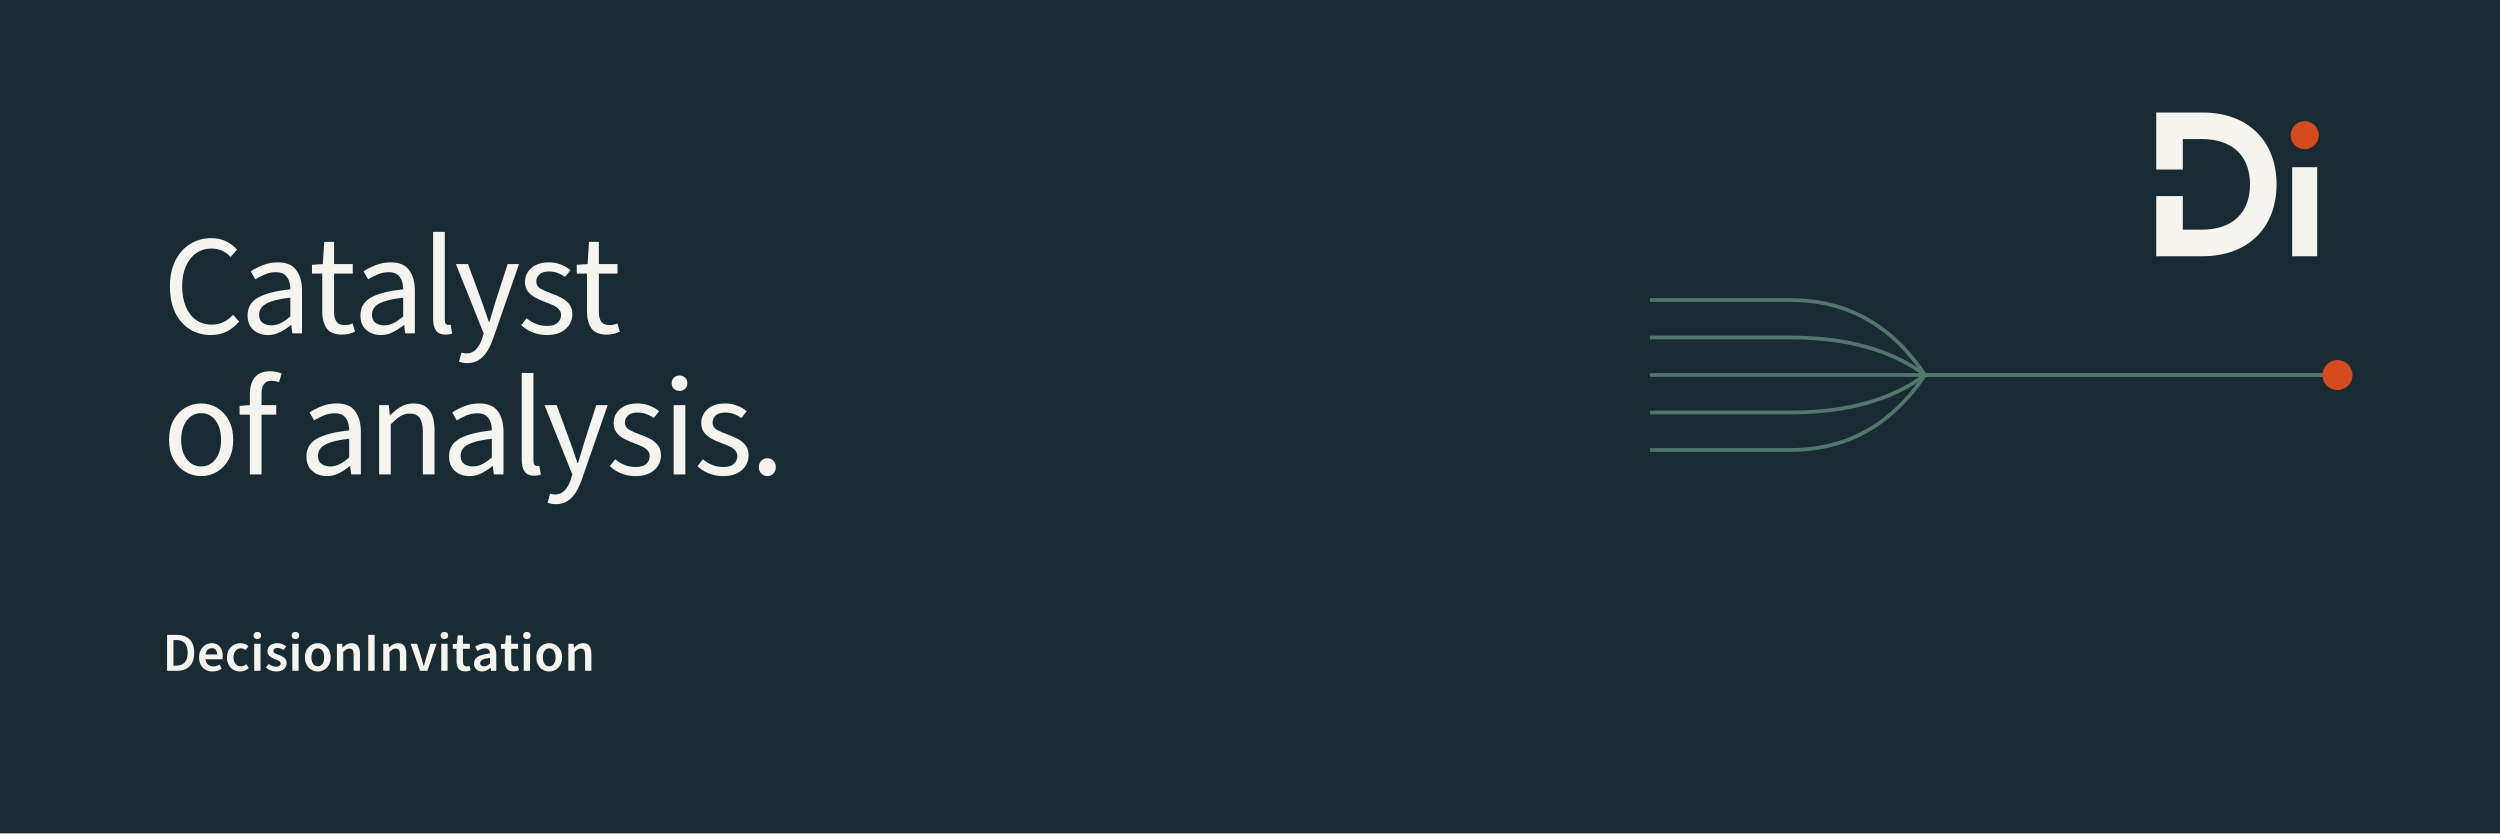
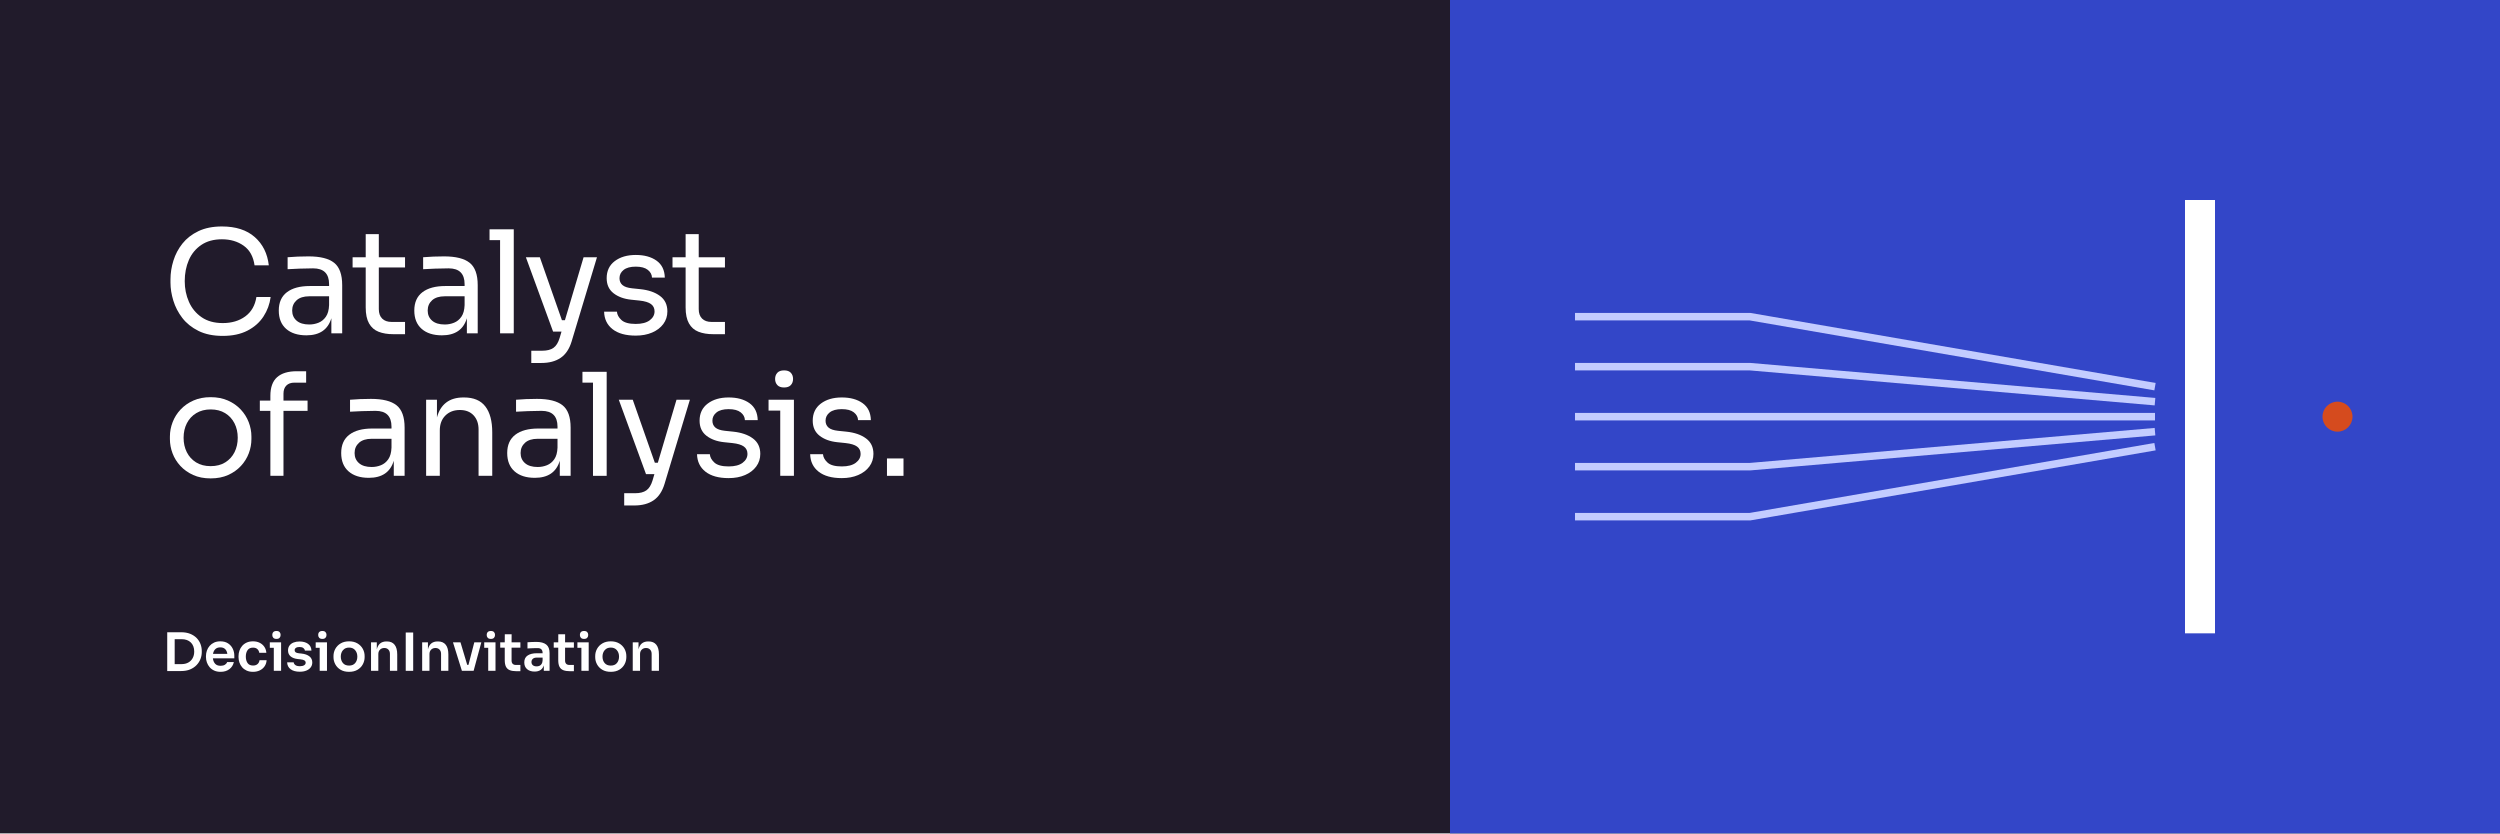
<svg xmlns="http://www.w3.org/2000/svg" width="2400" height="800" viewBox="0 0 2400 800" role="img">
-   <rect width="2400" height="800" fill="#182B33" />
-   <g fill="#F5F4EF">
-     <path d="M202.375 321.642Q191.158 321.642 182.266 316.101Q173.374 310.561 168.244 300.164Q163.114 289.767 163.114 275.13Q163.114 260.629 168.312 250.232Q173.51 239.835 182.539 234.226Q191.568 228.618 202.922 228.618Q210.994 228.618 217.355 231.832Q223.716 235.047 227.546 239.698L221.39 246.675Q217.834 242.845 213.251 240.724Q208.668 238.604 203.059 238.604Q194.714 238.604 188.353 243.05Q181.992 247.496 178.435 255.567Q174.878 263.638 174.878 274.856Q174.878 286.074 178.367 294.35Q181.855 302.626 188.216 307.141Q194.578 311.655 203.196 311.655Q209.489 311.655 214.482 309.261Q219.475 306.867 223.716 302.216L229.598 308.782Q224.126 314.938 217.628 318.29Q211.13 321.642 202.375 321.642Z" />
-     <path d="M257.232 321.642Q248.887 321.642 243.278 316.717Q237.67 311.792 237.67 302.763Q237.67 291.546 247.519 285.8Q257.369 280.054 278.71 277.729Q278.71 273.488 277.478 269.794Q276.247 266.101 273.306 263.707Q270.365 261.313 264.893 261.313Q259.147 261.313 254.086 263.502Q249.024 265.69 245.057 268.153L240.679 260.492Q245.33 257.346 252.102 254.61Q258.874 251.874 266.808 251.874Q278.983 251.874 284.455 259.329Q289.927 266.785 289.927 279.234V320.0H280.625L279.667 312.066H279.257Q274.332 316.033 268.928 318.837Q263.525 321.642 257.232 321.642ZM260.378 312.339Q265.166 312.339 269.544 310.15Q273.922 307.962 278.71 303.721V285.8Q267.492 287.031 260.926 289.22Q254.359 291.409 251.555 294.555Q248.75 297.702 248.75 302.079Q248.75 307.551 252.17 309.945Q255.59 312.339 260.378 312.339Z" />
-     <path d="M328.368 321.231Q317.698 321.231 313.525 315.144Q309.353 309.056 309.353 299.07V262.681H299.503V254.199L309.9 253.515L311.268 232.174H320.707V253.515H338.628V262.681H320.707V299.343Q320.707 305.362 322.964 308.714Q325.222 312.066 330.967 312.066Q332.746 312.066 334.661 311.724Q336.576 311.382 338.491 310.424L340.817 318.358Q338.218 319.726 335.003 320.479Q331.788 321.231 328.368 321.231Z" />
-     <path d="M365.578 321.642Q357.233 321.642 351.624 316.717Q346.015 311.792 346.015 302.763Q346.015 291.546 355.865 285.8Q365.714 280.054 387.055 277.729Q387.055 273.488 385.824 269.794Q384.593 266.101 381.652 263.707Q378.71 261.313 373.238 261.313Q367.493 261.313 362.431 263.502Q357.37 265.69 353.402 268.153L349.025 260.492Q353.676 257.346 360.448 254.61Q367.219 251.874 375.154 251.874Q387.329 251.874 392.801 259.329Q398.273 266.785 398.273 279.234V320.0H388.97L388.013 312.066H387.602Q382.678 316.033 377.274 318.837Q371.87 321.642 365.578 321.642ZM368.724 312.339Q373.512 312.339 377.89 310.15Q382.267 307.962 387.055 303.721V285.8Q375.838 287.031 369.271 289.22Q362.705 291.409 359.9 294.555Q357.096 297.702 357.096 302.079Q357.096 307.551 360.516 309.945Q363.936 312.339 368.724 312.339Z" />
-     <path d="M427.685 321.231Q421.392 321.231 418.588 317.332Q415.783 313.434 415.783 306.32V222.598H427.001V307.141Q427.001 309.74 427.958 310.834Q428.916 311.929 430.284 311.929Q430.831 311.929 431.31 311.86Q431.789 311.792 432.61 311.655L434.114 320.137Q431.652 321.231 427.685 321.231Z" />
-     <path d="M448.342 348.591Q446.153 348.591 444.169 348.181Q442.186 347.77 440.544 347.223L443.006 338.468Q445.469 339.289 447.794 339.289Q453.403 339.289 457.097 335.253Q460.79 331.218 462.842 325.062L464.347 320.137L437.671 253.515H449.299L462.842 290.314Q464.347 294.555 466.057 299.48Q467.767 304.405 469.272 309.056H469.819Q471.324 304.542 472.692 299.617Q474.06 294.692 475.428 290.314L487.33 253.515H498.274L473.239 325.472Q470.914 332.038 467.699 337.237Q464.484 342.435 459.764 345.513Q455.045 348.591 448.342 348.591Z" />
-     <path d="M525.086 321.642Q517.836 321.642 511.406 319.111Q504.977 316.58 500.326 312.066L505.524 305.499Q509.902 309.056 514.621 310.971Q519.341 312.886 525.497 312.886Q532.063 312.886 535.346 309.808Q538.63 306.73 538.63 302.49Q538.63 299.07 536.441 296.812Q534.252 294.555 530.832 292.982Q527.412 291.409 523.582 290.041Q518.657 288.262 514.142 285.868Q509.628 283.474 506.824 279.849Q504.019 276.224 504.019 270.752Q504.019 262.681 510.107 257.277Q516.194 251.874 527.002 251.874Q533.158 251.874 538.493 253.994Q543.828 256.114 547.658 259.398L542.46 265.827Q539.04 263.365 535.278 261.997Q531.516 260.629 527.002 260.629Q520.709 260.629 517.768 263.502Q514.826 266.374 514.826 270.205Q514.826 274.719 518.794 277.045Q522.761 279.37 528.917 281.559Q534.115 283.338 538.835 285.8Q543.554 288.262 546.496 292.024Q549.437 295.786 549.437 301.806Q549.437 307.141 546.632 311.655Q543.828 316.17 538.424 318.906Q533.021 321.642 525.086 321.642Z" />
-     <path d="M582.542 321.231Q571.872 321.231 567.7 315.144Q563.527 309.056 563.527 299.07V262.681H553.678V254.199L564.074 253.515L565.442 232.174H574.882V253.515H592.802V262.681H574.882V299.343Q574.882 305.362 577.139 308.714Q579.396 312.066 585.142 312.066Q586.92 312.066 588.835 311.724Q590.75 311.382 592.666 310.424L594.991 318.358Q592.392 319.726 589.177 320.479Q585.962 321.231 582.542 321.231Z" />
+   <rect width="2400" height="800" fill="#211B2B" />
+   <rect x="1392.0" width="1008.0" height="800" fill="#3346C8" />
+   <g fill="#FFFFFF">
+     <path d="M213.866 322.462Q200.186 322.462 190.542 317.674Q180.898 312.886 175.015 305.226Q169.133 297.565 166.397 288.604Q163.661 279.644 163.661 271.299V268.29Q163.661 259.261 166.465 250.232Q169.27 241.203 175.152 233.816Q181.034 226.429 190.474 221.914Q199.913 217.4 213.046 217.4Q233.018 217.4 244.578 227.592Q256.138 237.783 258.053 254.746H244.373Q242.594 242.024 233.908 235.868Q225.221 229.712 213.046 229.712Q201.281 229.712 193.278 235.116Q185.275 240.519 181.308 249.616Q177.341 258.714 177.341 269.931Q177.341 280.602 181.376 289.767Q185.412 298.933 193.552 304.542Q201.691 310.15 213.866 310.15Q226.726 310.15 235.481 303.721Q244.236 297.291 246.151 285.116H259.831Q258.463 295.376 252.923 303.858Q247.382 312.339 237.601 317.401Q227.82 322.462 213.866 322.462Z" />
+     <path d="M294.168 321.915Q281.719 321.915 274.674 315.691Q267.629 309.466 267.629 298.112Q267.629 286.484 275.426 280.533Q283.224 274.582 297.451 274.582H315.919V272.804Q315.919 257.619 300.598 257.619Q294.305 257.619 287.465 257.893Q280.625 258.166 276.11 258.44V246.949Q280.488 246.538 285.892 246.333Q291.295 246.128 296.22 246.128Q313.046 246.128 320.776 252.284Q328.505 258.44 328.505 273.762V320.0H318.108V305.499Q313.183 321.915 294.168 321.915ZM296.904 311.518Q301.555 311.518 305.796 309.808Q310.037 308.098 312.841 304.063Q315.646 300.027 315.919 292.914V284.432H296.904Q288.97 284.432 284.729 288.262Q280.488 292.093 280.488 298.112Q280.488 304.131 284.729 307.825Q288.97 311.518 296.904 311.518Z" />
+     <path d="M377.616 320.821Q369.408 320.821 363.457 318.495Q357.506 316.17 354.292 310.492Q351.077 304.815 351.077 295.102V256.798H338.491V246.949H351.077V224.787H363.662V246.949H388.834V256.798H363.662V296.744Q363.662 302.626 366.877 305.841Q370.092 309.056 375.974 309.056H388.834V320.821Z" />
+     <path d="M424.265 321.915Q411.816 321.915 404.771 315.691Q397.726 309.466 397.726 298.112Q397.726 286.484 405.523 280.533Q413.321 274.582 427.548 274.582H446.016V272.804Q446.016 257.619 430.694 257.619Q424.402 257.619 417.562 257.893Q410.722 258.166 406.207 258.44V246.949Q410.585 246.538 415.988 246.333Q421.392 246.128 426.317 246.128Q443.143 246.128 450.872 252.284Q458.602 258.44 458.602 273.762V320.0H448.205V305.499Q443.28 321.915 424.265 321.915ZM427.001 311.518Q431.652 311.518 435.893 309.808Q440.134 308.098 442.938 304.063Q445.742 300.027 446.016 292.914V284.432H427.001Q419.066 284.432 414.826 288.262Q410.585 292.093 410.585 298.112Q410.585 304.131 414.826 307.825Q419.066 311.518 427.001 311.518Z" />
+     <path d="M480.079 320.0V230.533H469.956V220.136H493.212V320.0Z" />
+     <path d="M530.969 318.358 504.84 246.949H518.246L539.45 307.414H542.323L560.244 246.949H573.103L548.753 327.798Q545.47 338.605 538.219 343.53Q530.969 348.454 519.751 348.454H510.038V336.69H520.572Q527.412 336.69 531.311 333.954Q535.21 331.218 537.262 324.378L539.04 318.358Z" />
+     <path d="M610.313 322.189Q595.949 322.189 588.083 316.033Q580.217 309.877 579.943 299.206H592.255Q592.529 303.447 596.564 307.209Q600.6 310.971 610.313 310.971Q619.068 310.971 623.719 307.483Q628.37 303.994 628.37 298.933Q628.37 294.418 624.95 291.888Q621.53 289.357 613.87 288.536L605.935 287.715Q595.538 286.621 588.972 281.491Q582.406 276.361 582.406 267.058Q582.406 256.525 590.203 250.642Q598.001 244.76 610.313 244.76Q622.625 244.76 630.286 250.232Q637.946 255.704 638.22 266.511H625.908Q625.771 262.134 621.872 259.056Q617.974 255.978 610.313 255.978Q602.652 255.978 598.685 259.124Q594.718 262.27 594.718 267.058Q594.718 271.162 597.522 273.625Q600.326 276.087 606.756 276.771L614.69 277.592Q626.455 278.823 633.569 284.09Q640.682 289.357 640.682 298.933Q640.682 305.773 636.784 311.04Q632.885 316.306 626.045 319.248Q619.205 322.189 610.313 322.189Z" />
+     <path d="M684.732 320.821Q676.524 320.821 670.573 318.495Q664.622 316.17 661.408 310.492Q658.193 304.815 658.193 295.102V256.798H645.607V246.949H658.193V224.787H670.778V246.949H695.95V256.798H670.778V296.744Q670.778 302.626 673.993 305.841Q677.208 309.056 683.09 309.056H695.95V320.821Z" />
  </g>
-   <g fill="#F5F4EF">
-     <path d="M193.073 457.074Q185.002 457.074 177.956 452.97Q170.911 448.866 166.602 441.068Q162.293 433.27 162.293 422.326Q162.293 411.109 166.602 403.311Q170.911 395.514 177.956 391.41Q185.002 387.306 193.073 387.306Q201.281 387.306 208.258 391.41Q215.234 395.514 219.544 403.311Q223.853 411.109 223.853 422.326Q223.853 433.27 219.544 441.068Q215.234 448.866 208.258 452.97Q201.281 457.074 193.073 457.074ZM193.073 447.771Q201.691 447.771 206.958 440.726Q212.225 433.681 212.225 422.326Q212.225 410.835 206.958 403.722Q201.691 396.608 193.073 396.608Q184.591 396.608 179.256 403.722Q173.921 410.835 173.921 422.326Q173.921 433.681 179.256 440.726Q184.591 447.771 193.073 447.771Z" />
-     <path d="M239.858 455.432V398.113H230.009V389.631L239.858 388.947V378.414Q239.858 368.29 244.578 362.34Q249.298 356.389 259.284 356.389Q262.43 356.389 265.303 357.004Q268.176 357.62 270.365 358.578L267.902 366.786Q263.798 365.554 260.378 365.554Q251.076 365.554 251.076 378.414V388.947H265.166V398.113H251.076V455.432Z" />
-     <path d="M313.73 457.074Q305.386 457.074 299.777 452.149Q294.168 447.224 294.168 438.195Q294.168 426.978 304.018 421.232Q313.867 415.486 335.208 413.161Q335.208 408.92 333.977 405.226Q332.746 401.533 329.804 399.139Q326.863 396.745 321.391 396.745Q315.646 396.745 310.584 398.934Q305.522 401.122 301.555 403.585L297.178 395.924Q301.829 392.778 308.6 390.042Q315.372 387.306 323.306 387.306Q335.482 387.306 340.954 394.761Q346.426 402.217 346.426 414.666V455.432H337.123L336.166 447.498H335.755Q330.83 451.465 325.427 454.269Q320.023 457.074 313.73 457.074ZM316.877 447.771Q321.665 447.771 326.042 445.582Q330.42 443.394 335.208 439.153V421.232Q323.99 422.463 317.424 424.652Q310.858 426.841 308.053 429.987Q305.249 433.134 305.249 437.511Q305.249 442.983 308.669 445.377Q312.089 447.771 316.877 447.771Z" />
-     <path d="M363.936 455.432V388.947H373.238L374.196 398.523H374.606Q379.394 393.735 384.73 390.52Q390.065 387.306 396.905 387.306Q407.438 387.306 412.295 393.94Q417.151 400.575 417.151 413.298V455.432H405.934V414.802Q405.934 405.5 402.924 401.259Q399.914 397.018 393.348 397.018Q388.286 397.018 384.251 399.618Q380.215 402.217 375.154 407.278V455.432Z" />
-     <path d="M450.667 457.074Q442.322 457.074 436.714 452.149Q431.105 447.224 431.105 438.195Q431.105 426.978 440.954 421.232Q450.804 415.486 472.145 413.161Q472.145 408.92 470.914 405.226Q469.682 401.533 466.741 399.139Q463.8 396.745 458.328 396.745Q452.582 396.745 447.521 398.934Q442.459 401.122 438.492 403.585L434.114 395.924Q438.766 392.778 445.537 390.042Q452.309 387.306 460.243 387.306Q472.418 387.306 477.89 394.761Q483.362 402.217 483.362 414.666V455.432H474.06L473.102 447.498H472.692Q467.767 451.465 462.364 454.269Q456.96 457.074 450.667 457.074ZM453.814 447.771Q458.602 447.771 462.979 445.582Q467.357 443.394 472.145 439.153V421.232Q460.927 422.463 454.361 424.652Q447.794 426.841 444.99 429.987Q442.186 433.134 442.186 437.511Q442.186 442.983 445.606 445.377Q449.026 447.771 453.814 447.771Z" />
-     <path d="M512.774 456.663Q506.482 456.663 503.677 452.764Q500.873 448.866 500.873 441.752V358.03H512.09V442.573Q512.09 445.172 513.048 446.266Q514.006 447.361 515.374 447.361Q515.921 447.361 516.4 447.292Q516.878 447.224 517.699 447.087L519.204 455.569Q516.742 456.663 512.774 456.663Z" />
-     <path d="M533.431 484.023Q531.242 484.023 529.259 483.613Q527.275 483.202 525.634 482.655L528.096 473.9Q530.558 474.721 532.884 474.721Q538.493 474.721 542.186 470.685Q545.88 466.65 547.932 460.494L549.437 455.569L522.761 388.947H534.389L547.932 425.746Q549.437 429.987 551.147 434.912Q552.857 439.837 554.362 444.488H554.909Q556.414 439.974 557.782 435.049Q559.15 430.124 560.518 425.746L572.419 388.947H583.363L558.329 460.904Q556.003 467.47 552.788 472.669Q549.574 477.867 544.854 480.945Q540.134 484.023 533.431 484.023Z" />
-     <path d="M610.176 457.074Q602.926 457.074 596.496 454.543Q590.066 452.012 585.415 447.498L590.614 440.931Q594.991 444.488 599.711 446.403Q604.43 448.318 610.586 448.318Q617.153 448.318 620.436 445.24Q623.719 442.162 623.719 437.922Q623.719 434.502 621.53 432.244Q619.342 429.987 615.922 428.414Q612.502 426.841 608.671 425.473Q603.746 423.694 599.232 421.3Q594.718 418.906 591.913 415.281Q589.109 411.656 589.109 406.184Q589.109 398.113 595.196 392.709Q601.284 387.306 612.091 387.306Q618.247 387.306 623.582 389.426Q628.918 391.546 632.748 394.83L627.55 401.259Q624.13 398.797 620.368 397.429Q616.606 396.061 612.091 396.061Q605.798 396.061 602.857 398.934Q599.916 401.806 599.916 405.637Q599.916 410.151 603.883 412.477Q607.85 414.802 614.006 416.991Q619.205 418.77 623.924 421.232Q628.644 423.694 631.585 427.456Q634.526 431.218 634.526 437.238Q634.526 442.573 631.722 447.087Q628.918 451.602 623.514 454.338Q618.11 457.074 610.176 457.074Z" />
-     <path d="M646.702 455.432V388.947H657.919V455.432ZM652.31 375.267Q649.027 375.267 646.907 373.284Q644.786 371.3 644.786 367.88Q644.786 364.597 646.907 362.545Q649.027 360.493 652.31 360.493Q655.594 360.493 657.714 362.545Q659.834 364.597 659.834 367.88Q659.834 371.3 657.714 373.284Q655.594 375.267 652.31 375.267Z" />
-     <path d="M694.308 457.074Q687.058 457.074 680.628 454.543Q674.198 452.012 669.547 447.498L674.746 440.931Q679.123 444.488 683.843 446.403Q688.562 448.318 694.718 448.318Q701.285 448.318 704.568 445.24Q707.851 442.162 707.851 437.922Q707.851 434.502 705.662 432.244Q703.474 429.987 700.054 428.414Q696.634 426.841 692.803 425.473Q687.878 423.694 683.364 421.3Q678.85 418.906 676.045 415.281Q673.241 411.656 673.241 406.184Q673.241 398.113 679.328 392.709Q685.416 387.306 696.223 387.306Q702.379 387.306 707.714 389.426Q713.05 391.546 716.88 394.83L711.682 401.259Q708.262 398.797 704.5 397.429Q700.738 396.061 696.223 396.061Q689.93 396.061 686.989 398.934Q684.048 401.806 684.048 405.637Q684.048 410.151 688.015 412.477Q691.982 414.802 698.138 416.991Q703.337 418.77 708.056 421.232Q712.776 423.694 715.717 427.456Q718.658 431.218 718.658 437.238Q718.658 442.573 715.854 447.087Q713.05 451.602 707.646 454.338Q702.242 457.074 694.308 457.074Z" />
-     <path d="M736.716 457.074Q733.296 457.074 730.902 454.68Q728.508 452.286 728.508 448.592Q728.508 444.625 730.902 442.231Q733.296 439.837 736.716 439.837Q739.999 439.837 742.393 442.231Q744.787 444.625 744.787 448.592Q744.787 452.286 742.393 454.68Q739.999 457.074 736.716 457.074Z" />
+   <g fill="#FFFFFF">
+     <path d="M202.238 459.262Q192.662 459.262 185.412 455.979Q178.162 452.696 173.168 447.292Q168.175 441.889 165.644 435.186Q163.114 428.482 163.114 421.506V419.043Q163.114 412.066 165.713 405.295Q168.312 398.523 173.374 393.12Q178.435 387.716 185.686 384.501Q192.936 381.286 202.238 381.286Q211.541 381.286 218.791 384.501Q226.042 387.716 231.103 393.12Q236.165 398.523 238.764 405.295Q241.363 412.066 241.363 419.043V421.506Q241.363 428.482 238.832 435.186Q236.302 441.889 231.308 447.292Q226.315 452.696 219.065 455.979Q211.814 459.262 202.238 459.262ZM202.238 447.498Q210.446 447.498 216.26 443.872Q222.074 440.247 225.152 434.091Q228.23 427.935 228.23 420.274Q228.23 412.477 225.084 406.321Q221.938 400.165 216.124 396.608Q210.31 393.051 202.238 393.051Q194.304 393.051 188.422 396.608Q182.539 400.165 179.393 406.321Q176.246 412.477 176.246 420.274Q176.246 427.935 179.324 434.091Q182.402 440.247 188.216 443.872Q194.03 447.498 202.238 447.498Z" />
+     <path d="M259.558 456.8V394.419H249.434V384.57H259.558V380.055Q259.558 367.88 265.987 362.134Q272.417 356.389 284.866 356.389H293.894V367.333H282.677Q277.615 367.333 274.879 370.137Q272.143 372.942 272.143 377.866V384.57H295.262V394.419H272.143V456.8Z" />
+     <path d="M354.086 458.715Q341.638 458.715 334.592 452.491Q327.547 446.266 327.547 434.912Q327.547 423.284 335.345 417.333Q343.142 411.382 357.37 411.382H375.838V409.604Q375.838 394.419 360.516 394.419Q354.223 394.419 347.383 394.693Q340.543 394.966 336.029 395.24V383.749Q340.406 383.338 345.81 383.133Q351.214 382.928 356.138 382.928Q372.965 382.928 380.694 389.084Q388.423 395.24 388.423 410.562V456.8H378.026V442.299Q373.102 458.715 354.086 458.715ZM356.822 448.318Q361.474 448.318 365.714 446.608Q369.955 444.898 372.76 440.863Q375.564 436.827 375.838 429.714V421.232H356.822Q348.888 421.232 344.647 425.062Q340.406 428.893 340.406 434.912Q340.406 440.931 344.647 444.625Q348.888 448.318 356.822 448.318Z" />
+     <path d="M409.08 456.8V383.749H419.477V400.712Q421.939 391.41 428.3 386.485Q434.662 381.56 444.922 381.56H445.469Q459.286 381.56 465.92 390.178Q472.555 398.797 472.555 415.076V456.8H459.422V412.34Q459.422 403.858 454.634 398.728Q449.846 393.598 441.502 393.598Q432.883 393.598 427.548 398.934Q422.213 404.269 422.213 413.161V456.8Z" />
+     <path d="M513.458 458.715Q501.01 458.715 493.964 452.491Q486.919 446.266 486.919 434.912Q486.919 423.284 494.717 417.333Q502.514 411.382 516.742 411.382H535.21V409.604Q535.21 394.419 519.888 394.419Q513.595 394.419 506.755 394.693Q499.915 394.966 495.401 395.24V383.749Q499.778 383.338 505.182 383.133Q510.586 382.928 515.51 382.928Q532.337 382.928 540.066 389.084Q547.795 395.24 547.795 410.562V456.8H537.398V442.299Q532.474 458.715 513.458 458.715ZM516.194 448.318Q520.846 448.318 525.086 446.608Q529.327 444.898 532.132 440.863Q534.936 436.827 535.21 429.714V421.232H516.194Q508.26 421.232 504.019 425.062Q499.778 428.893 499.778 434.912Q499.778 440.931 504.019 444.625Q508.26 448.318 516.194 448.318Z" />
+     <path d="M569.273 456.8V367.333H559.15V356.936H582.406V456.8Z" />
+     <path d="M620.162 455.158 594.034 383.749H607.44L628.644 444.214H631.517L649.438 383.749H662.297L637.946 464.598Q634.663 475.405 627.413 480.33Q620.162 485.254 608.945 485.254H599.232V473.49H609.766Q616.606 473.49 620.504 470.754Q624.403 468.018 626.455 461.178L628.234 455.158Z" />
+     <path d="M699.506 458.989Q685.142 458.989 677.276 452.833Q669.41 446.677 669.137 436.006H681.449Q681.722 440.247 685.758 444.009Q689.794 447.771 699.506 447.771Q708.262 447.771 712.913 444.283Q717.564 440.794 717.564 435.733Q717.564 431.218 714.144 428.688Q710.724 426.157 703.063 425.336L695.129 424.515Q684.732 423.421 678.166 418.291Q671.599 413.161 671.599 403.858Q671.599 393.325 679.397 387.442Q687.194 381.56 699.506 381.56Q711.818 381.56 719.479 387.032Q727.14 392.504 727.414 403.311H715.102Q714.965 398.934 711.066 395.856Q707.167 392.778 699.506 392.778Q691.846 392.778 687.878 395.924Q683.911 399.07 683.911 403.858Q683.911 407.962 686.716 410.425Q689.52 412.887 695.95 413.571L703.884 414.392Q715.649 415.623 722.762 420.89Q729.876 426.157 729.876 435.733Q729.876 442.573 725.977 447.84Q722.078 453.106 715.238 456.048Q708.398 458.989 699.506 458.989Z" />
+     <path d="M752.722 371.984Q748.344 371.984 746.224 369.658Q744.103 367.333 744.103 363.776Q744.103 360.219 746.224 357.894Q748.344 355.568 752.722 355.568Q757.099 355.568 759.22 357.894Q761.34 360.219 761.34 363.776Q761.34 367.333 759.22 369.658Q757.099 371.984 752.722 371.984ZM749.028 456.8V394.146H737.81V383.749H762.161V456.8Z" />
+     <path d="M808.126 458.989Q793.762 458.989 785.896 452.833Q778.03 446.677 777.756 436.006H790.068Q790.342 440.247 794.377 444.009Q798.413 447.771 808.126 447.771Q816.881 447.771 821.532 444.283Q826.183 440.794 826.183 435.733Q826.183 431.218 822.763 428.688Q819.343 426.157 811.682 425.336L803.748 424.515Q793.351 423.421 786.785 418.291Q780.218 413.161 780.218 403.858Q780.218 393.325 788.016 387.442Q795.814 381.56 808.126 381.56Q820.438 381.56 828.098 387.032Q835.759 392.504 836.033 403.311H823.721Q823.584 398.934 819.685 395.856Q815.786 392.778 808.126 392.778Q800.465 392.778 796.498 395.924Q792.53 399.07 792.53 403.858Q792.53 407.962 795.335 410.425Q798.139 412.887 804.569 413.571L812.503 414.392Q824.268 415.623 831.382 420.89Q838.495 426.157 838.495 435.733Q838.495 442.573 834.596 447.84Q830.698 453.106 823.858 456.048Q817.018 458.989 808.126 458.989Z" />
+     <path d="M851.491 456.8V440.11H867.36V456.8Z" />
  </g>
-   <g fill="#F5F4EF">
-     <path d="M160.382 644.0V609.469H169.622Q177.542 609.469 181.978 613.746Q186.413 618.022 186.413 626.576Q186.413 635.182 182.03 639.591Q177.648 644.0 169.939 644.0ZM166.507 639.037H169.2Q174.427 639.037 177.278 636.001Q180.13 632.965 180.13 626.576Q180.13 620.24 177.278 617.336Q174.427 614.432 169.2 614.432H166.507Z" />
-     <path d="M203.256 622.246Q201.355 622.246 199.639 623.54Q197.923 624.834 197.342 628.266H208.43Q208.43 625.467 207.163 623.857Q205.896 622.246 203.256 622.246ZM203.995 644.634Q200.352 644.634 197.422 643.023Q194.491 641.413 192.802 638.377Q191.112 635.341 191.112 631.011Q191.112 626.787 192.854 623.751Q194.597 620.715 197.342 619.078Q200.088 617.442 203.15 617.442Q206.688 617.442 209.064 619.026Q211.44 620.61 212.628 623.382Q213.816 626.154 213.816 629.744Q213.816 631.486 213.499 632.912H197.237Q197.765 636.45 199.903 638.113Q202.042 639.776 204.734 639.776Q207.955 639.776 210.754 637.981L212.866 641.888Q211.07 643.155 208.774 643.894Q206.477 644.634 203.995 644.634Z" />
-     <path d="M230.554 644.634Q226.963 644.634 224.112 643.023Q221.261 641.413 219.598 638.377Q217.934 635.341 217.934 631.064Q217.934 626.734 219.73 623.698Q221.525 620.662 224.508 619.052Q227.491 617.442 230.923 617.442Q233.405 617.442 235.279 618.234Q237.154 619.026 238.526 620.346L235.622 624.094Q234.778 623.355 233.695 622.88Q232.613 622.405 231.24 622.405Q228.178 622.405 226.171 624.781Q224.165 627.157 224.165 631.064Q224.165 634.918 226.118 637.294Q228.072 639.67 231.134 639.67Q232.666 639.67 234.012 639.116Q235.358 638.562 236.414 637.611L238.896 641.36Q237.259 642.838 235.121 643.736Q232.982 644.634 230.554 644.634Z" />
-     <path d="M244.018 644.0V618.075H250.09V644.0ZM247.027 613.534Q245.39 613.534 244.387 612.584Q243.384 611.634 243.384 610.05Q243.384 608.518 244.387 607.568Q245.39 606.618 247.027 606.618Q248.664 606.618 249.667 607.568Q250.67 608.518 250.67 610.05Q250.67 611.634 249.667 612.584Q248.664 613.534 247.027 613.534Z" />
-     <path d="M265.085 644.634Q262.392 644.634 259.778 643.63Q257.165 642.627 255.264 640.832L257.957 637.347Q259.646 638.773 261.468 639.406Q263.29 640.04 265.296 640.04Q267.408 640.04 268.411 639.142Q269.414 638.245 269.414 636.925Q269.414 635.288 267.778 634.443Q266.141 633.598 263.976 632.806Q262.128 632.12 260.465 631.143Q258.802 630.166 257.772 628.714Q256.742 627.262 256.742 625.203Q256.742 621.771 259.277 619.606Q261.811 617.442 266.141 617.442Q268.781 617.442 270.998 618.313Q273.216 619.184 274.8 620.557L272.107 623.989Q269.362 622.035 266.299 622.035Q264.346 622.035 263.395 622.854Q262.445 623.672 262.445 624.886Q262.445 626.312 263.818 627.078Q265.19 627.843 267.619 628.688Q269.626 629.374 271.342 630.351Q273.058 631.328 274.114 632.833Q275.17 634.338 275.17 636.608Q275.17 639.934 272.582 642.284Q269.995 644.634 265.085 644.634Z" />
-     <path d="M280.608 644.0V618.075H286.68V644.0ZM283.618 613.534Q281.981 613.534 280.978 612.584Q279.974 611.634 279.974 610.05Q279.974 608.518 280.978 607.568Q281.981 606.618 283.618 606.618Q285.254 606.618 286.258 607.568Q287.261 608.518 287.261 610.05Q287.261 611.634 286.258 612.584Q285.254 613.534 283.618 613.534Z" />
-     <path d="M305.054 644.634Q301.834 644.634 299.035 643.023Q296.237 641.413 294.494 638.377Q292.752 635.341 292.752 631.064Q292.752 626.734 294.494 623.698Q296.237 620.662 299.035 619.052Q301.834 617.442 305.054 617.442Q308.328 617.442 311.126 619.052Q313.925 620.662 315.667 623.698Q317.41 626.734 317.41 631.064Q317.41 635.341 315.667 638.377Q313.925 641.413 311.126 643.023Q308.328 644.634 305.054 644.634ZM305.054 639.67Q307.906 639.67 309.542 637.294Q311.179 634.918 311.179 631.064Q311.179 627.157 309.542 624.781Q307.906 622.405 305.054 622.405Q302.203 622.405 300.593 624.781Q298.982 627.157 298.982 631.064Q298.982 634.918 300.593 637.294Q302.203 639.67 305.054 639.67Z" />
-     <path d="M323.429 644.0V618.075H328.445L328.867 621.56H329.078Q330.821 619.87 332.88 618.656Q334.939 617.442 337.579 617.442Q341.75 617.442 343.651 620.134Q345.552 622.827 345.552 627.738V644.0H339.48V628.53Q339.48 625.309 338.53 623.989Q337.579 622.669 335.414 622.669Q333.725 622.669 332.431 623.487Q331.138 624.306 329.501 625.89V644.0Z" />
-     <path d="M353.525 644.0V609.469H359.65V644.0Z" />
-     <path d="M367.886 644.0V618.075H372.902L373.325 621.56H373.536Q375.278 619.87 377.338 618.656Q379.397 617.442 382.037 617.442Q386.208 617.442 388.109 620.134Q390.01 622.827 390.01 627.738V644.0H383.938V628.53Q383.938 625.309 382.987 623.989Q382.037 622.669 379.872 622.669Q378.182 622.669 376.889 623.487Q375.595 624.306 373.958 625.89V644.0Z" />
-     <path d="M403.262 644.0 394.234 618.075H400.411L404.53 631.539Q405.058 633.44 405.612 635.394Q406.166 637.347 406.694 639.354H406.906Q407.486 637.347 408.041 635.394Q408.595 633.44 409.123 631.539L413.242 618.075H419.102L410.285 644.0Z" />
-     <path d="M423.59 644.0V618.075H429.662V644.0ZM426.6 613.534Q424.963 613.534 423.96 612.584Q422.957 611.634 422.957 610.05Q422.957 608.518 423.96 607.568Q424.963 606.618 426.6 606.618Q428.237 606.618 429.24 607.568Q430.243 608.518 430.243 610.05Q430.243 611.634 429.24 612.584Q428.237 613.534 426.6 613.534Z" />
-     <path d="M446.558 644.528Q442.07 644.528 440.196 641.941Q438.322 639.354 438.322 635.182V622.88H434.626V618.339L438.638 618.075L439.378 609.944H444.446V618.075H451.046V622.88H444.446V635.182Q444.446 639.723 448.09 639.723Q449.568 639.723 450.782 639.195L451.891 643.472Q450.888 643.894 449.515 644.211Q448.142 644.528 446.558 644.528Z" />
-     <path d="M462.768 644.634Q459.389 644.634 457.224 642.522Q455.059 640.41 455.059 637.03Q455.059 632.648 458.729 630.404Q462.398 628.16 470.371 627.315Q470.318 625.309 469.289 623.883Q468.259 622.458 465.619 622.458Q463.718 622.458 461.897 623.144Q460.075 623.83 458.333 624.886L456.115 620.768Q458.28 619.395 460.999 618.418Q463.718 617.442 466.781 617.442Q471.638 617.442 474.041 620.319Q476.443 623.197 476.443 628.688V644.0H471.427L471.005 641.149H470.794Q468.998 642.627 467.045 643.63Q465.091 644.634 462.768 644.634ZM464.669 639.67Q466.253 639.67 467.599 639.01Q468.946 638.35 470.371 637.03V631.539Q465.091 632.173 463.032 633.387Q460.973 634.602 460.973 636.608Q460.973 638.245 462.029 638.958Q463.085 639.67 464.669 639.67Z" />
-     <path d="M492.864 644.528Q488.376 644.528 486.502 641.941Q484.627 639.354 484.627 635.182V622.88H480.931V618.339L484.944 618.075L485.683 609.944H490.752V618.075H497.352V622.88H490.752V635.182Q490.752 639.723 494.395 639.723Q495.874 639.723 497.088 639.195L498.197 643.472Q497.194 643.894 495.821 644.211Q494.448 644.528 492.864 644.528Z" />
-     <path d="M502.79 644.0V618.075H508.862V644.0ZM505.8 613.534Q504.163 613.534 503.16 612.584Q502.157 611.634 502.157 610.05Q502.157 608.518 503.16 607.568Q504.163 606.618 505.8 606.618Q507.437 606.618 508.44 607.568Q509.443 608.518 509.443 610.05Q509.443 611.634 508.44 612.584Q507.437 613.534 505.8 613.534Z" />
-     <path d="M527.237 644.634Q524.016 644.634 521.218 643.023Q518.419 641.413 516.677 638.377Q514.934 635.341 514.934 631.064Q514.934 626.734 516.677 623.698Q518.419 620.662 521.218 619.052Q524.016 617.442 527.237 617.442Q530.51 617.442 533.309 619.052Q536.107 620.662 537.85 623.698Q539.592 626.734 539.592 631.064Q539.592 635.341 537.85 638.377Q536.107 641.413 533.309 643.023Q530.51 644.634 527.237 644.634ZM527.237 639.67Q530.088 639.67 531.725 637.294Q533.362 634.918 533.362 631.064Q533.362 627.157 531.725 624.781Q530.088 622.405 527.237 622.405Q524.386 622.405 522.775 624.781Q521.165 627.157 521.165 631.064Q521.165 634.918 522.775 637.294Q524.386 639.67 527.237 639.67Z" />
-     <path d="M545.611 644.0V618.075H550.627L551.05 621.56H551.261Q553.003 619.87 555.062 618.656Q557.122 617.442 559.762 617.442Q563.933 617.442 565.834 620.134Q567.734 622.827 567.734 627.738V644.0H561.662V628.53Q561.662 625.309 560.712 623.989Q559.762 622.669 557.597 622.669Q555.907 622.669 554.614 623.487Q553.32 624.306 551.683 625.89V644.0Z" />
+   <g fill="#FFFFFF">
+     <path d="M160.536 644.202V606.956H173.842Q178.831 606.956 182.536 608.443Q186.24 609.93 188.735 612.475Q191.23 615.02 192.464 618.246Q193.699 621.471 193.699 624.949V626.058Q193.699 629.384 192.464 632.61Q191.23 635.835 188.735 638.456Q186.24 641.077 182.536 642.639Q178.831 644.202 173.842 644.202ZM174.295 613.609H167.693V637.549H174.295Q178.075 637.549 180.797 636.012Q183.518 634.474 184.98 631.753Q186.442 629.031 186.442 625.503Q186.442 620.01 183.216 616.809Q179.99 613.609 174.295 613.609Z" />
+     <path d="M211.793 644.958Q208.265 644.958 205.619 643.748Q202.973 642.538 201.234 640.497Q199.495 638.456 198.613 635.936Q197.731 633.416 197.731 630.795V629.838Q197.731 627.116 198.613 624.596Q199.495 622.076 201.234 620.06Q202.973 618.044 205.543 616.86Q208.114 615.675 211.49 615.675Q215.926 615.675 218.899 617.616Q221.873 619.556 223.41 622.706Q224.947 625.856 224.947 629.485V632.005H204.384Q204.737 635.23 206.526 637.196Q208.315 639.162 211.793 639.162Q214.313 639.162 215.951 638.128Q217.589 637.095 218.042 635.583H224.494Q223.586 639.817 220.21 642.387Q216.833 644.958 211.793 644.958ZM211.49 621.471Q208.517 621.471 206.753 623.134Q204.989 624.798 204.485 627.721H218.244Q217.841 624.798 216.152 623.134Q214.464 621.471 211.49 621.471Z" />
+     <path d="M242.94 644.958Q239.362 644.958 236.741 643.748Q234.12 642.538 232.406 640.522Q230.693 638.506 229.836 635.986Q228.979 633.466 228.979 630.846V629.888Q228.979 627.166 229.861 624.621Q230.743 622.076 232.482 620.06Q234.221 618.044 236.816 616.86Q239.412 615.675 242.89 615.675Q246.468 615.675 249.265 617.061Q252.062 618.447 253.751 620.917Q255.439 623.386 255.691 626.662H248.887Q248.585 624.546 247.073 623.134Q245.561 621.723 242.89 621.723Q239.362 621.723 237.673 624.142Q235.985 626.562 235.985 630.342Q235.985 634.021 237.623 636.465Q239.261 638.91 242.94 638.91Q245.662 638.91 247.249 637.498Q248.837 636.087 249.139 633.819H255.943Q255.742 637.146 254.003 639.666Q252.264 642.186 249.391 643.572Q246.518 644.958 242.94 644.958Z" />
+     <path d="M265.418 613.357Q263.352 613.357 262.369 612.273Q261.386 611.19 261.386 609.526Q261.386 607.863 262.369 606.805Q263.352 605.746 265.418 605.746Q267.434 605.746 268.417 606.805Q269.4 607.863 269.4 609.526Q269.4 611.19 268.417 612.273Q267.434 613.357 265.418 613.357ZM262.848 644.0V621.874H259.018V616.633H269.854V644.0Z" />
+     <path d="M287.846 644.857Q282.202 644.857 279.001 642.463Q275.801 640.069 275.65 635.835H281.95Q282.05 637.297 283.487 638.431Q284.923 639.565 287.947 639.565Q290.417 639.565 291.929 638.658Q293.441 637.75 293.441 636.188Q293.441 634.827 292.307 634.046Q291.173 633.265 288.451 632.962L286.032 632.71Q281.395 632.206 278.951 630.09Q276.506 627.973 276.506 624.445Q276.506 621.673 277.918 619.732Q279.329 617.792 281.824 616.809Q284.318 615.826 287.544 615.826Q292.584 615.826 295.709 618.069Q298.834 620.312 298.985 624.546H292.685Q292.534 623.134 291.248 622.126Q289.963 621.118 287.494 621.118Q285.276 621.118 284.066 621.975Q282.857 622.832 282.857 624.193Q282.857 625.503 283.814 626.209Q284.772 626.914 287.04 627.166L289.459 627.418Q294.247 627.922 297.019 630.09Q299.791 632.257 299.791 635.936Q299.791 638.658 298.304 640.648Q296.818 642.639 294.146 643.748Q291.475 644.857 287.846 644.857Z" />
+     <path d="M309.468 613.357Q307.402 613.357 306.419 612.273Q305.436 611.19 305.436 609.526Q305.436 607.863 306.419 606.805Q307.402 605.746 309.468 605.746Q311.484 605.746 312.467 606.805Q313.45 607.863 313.45 609.526Q313.45 611.19 312.467 612.273Q311.484 613.357 309.468 613.357ZM306.898 644.0V621.874H303.067V616.633H313.903V644.0Z" />
+     <path d="M335.122 644.958Q330.283 644.958 326.957 642.967Q323.63 640.976 321.892 637.75Q320.153 634.525 320.153 630.896V629.838Q320.153 626.058 321.942 622.832Q323.731 619.606 327.083 617.641Q330.434 615.675 335.122 615.675Q339.758 615.675 343.11 617.641Q346.462 619.606 348.251 622.832Q350.04 626.058 350.04 629.838V630.896Q350.04 634.525 348.301 637.75Q346.562 640.976 343.236 642.967Q339.91 644.958 335.122 644.958ZM335.122 638.96Q338.952 638.96 340.993 636.516Q343.034 634.071 343.034 630.342Q343.034 626.612 340.918 624.142Q338.801 621.673 335.122 621.673Q331.392 621.673 329.275 624.142Q327.158 626.612 327.158 630.342Q327.158 634.071 329.2 636.516Q331.241 638.96 335.122 638.96Z" />
+     <path d="M356.189 644.0V616.633H361.733V623.386Q363.497 615.776 371.107 615.776H371.41Q376.298 615.776 378.818 618.951Q381.338 622.126 381.338 628.326V644.0H374.333V627.721Q374.333 625.201 372.871 623.638Q371.41 622.076 368.94 622.076Q366.37 622.076 364.782 623.689Q363.194 625.302 363.194 627.922V644.0Z" />
+     <path d="M389.503 644.0V607.208H396.66V644.0Z" />
+     <path d="M405.278 644.0V616.633H410.822V623.386Q412.586 615.776 420.197 615.776H420.499Q425.388 615.776 427.908 618.951Q430.428 622.126 430.428 628.326V644.0H423.422V627.721Q423.422 625.201 421.961 623.638Q420.499 622.076 418.03 622.076Q415.459 622.076 413.872 623.689Q412.284 625.302 412.284 627.922V644.0Z" />
+     <path d="M443.431 644.0 434.863 616.633H442.07L448.522 638.254H449.731L455.326 616.633H462.079L454.67 644.0Z" />
+     <path d="M471.252 613.357Q469.186 613.357 468.203 612.273Q467.22 611.19 467.22 609.526Q467.22 607.863 468.203 606.805Q469.186 605.746 471.252 605.746Q473.268 605.746 474.251 606.805Q475.234 607.863 475.234 609.526Q475.234 611.19 474.251 612.273Q473.268 613.357 471.252 613.357ZM468.682 644.0V621.874H464.851V616.633H475.687V644.0Z" />
+     <path d="M495.646 644.353Q491.866 644.353 489.396 643.37Q486.926 642.387 485.742 640.069Q484.558 637.75 484.558 633.718V621.774H480.223V616.633H484.558L484.608 608.922H491.16L491.11 616.633H499.577V621.774H491.11V634.172Q491.11 636.188 492.193 637.272Q493.277 638.355 495.293 638.355H499.577V644.353Z" />
+     <path d="M513.235 644.706Q508.699 644.706 506.003 642.387Q503.306 640.069 503.306 635.886Q503.306 631.4 506.557 629.258Q509.808 627.116 515.302 627.116H520.896V626.864Q520.896 622.177 516.158 622.177Q514.898 622.177 513.134 622.227Q511.37 622.278 509.581 622.353Q507.792 622.429 506.381 622.53V616.582Q508.094 616.431 510.488 616.33Q512.882 616.23 514.898 616.23Q521.198 616.23 524.399 618.775Q527.599 621.32 527.599 627.015V644.0H522.055V638.758Q520.19 644.706 513.235 644.706ZM515.201 639.716Q516.612 639.716 517.872 639.187Q519.132 638.658 519.964 637.372Q520.795 636.087 520.896 633.87V631.299H515.201Q512.782 631.299 511.496 632.484Q510.211 633.668 510.211 635.533Q510.211 637.448 511.496 638.582Q512.782 639.716 515.201 639.716Z" />
+     <path d="M547.003 644.353Q543.223 644.353 540.754 643.37Q538.284 642.387 537.1 640.069Q535.915 637.75 535.915 633.718V621.774H531.581V616.633H535.915L535.966 608.922H542.518L542.467 616.633H550.934V621.774H542.467V634.172Q542.467 636.188 543.551 637.272Q544.634 638.355 546.65 638.355H550.934V644.353Z" />
+     <path d="M560.712 613.357Q558.646 613.357 557.663 612.273Q556.68 611.19 556.68 609.526Q556.68 607.863 557.663 606.805Q558.646 605.746 560.712 605.746Q562.728 605.746 563.711 606.805Q564.694 607.863 564.694 609.526Q564.694 611.19 563.711 612.273Q562.728 613.357 560.712 613.357ZM558.142 644.0V621.874H554.311V616.633H565.147V644.0Z" />
+     <path d="M586.366 644.958Q581.527 644.958 578.201 642.967Q574.874 640.976 573.136 637.75Q571.397 634.525 571.397 630.896V629.838Q571.397 626.058 573.186 622.832Q574.975 619.606 578.327 617.641Q581.678 615.675 586.366 615.675Q591.002 615.675 594.354 617.641Q597.706 619.606 599.495 622.832Q601.284 626.058 601.284 629.838V630.896Q601.284 634.525 599.545 637.75Q597.806 640.976 594.48 642.967Q591.154 644.958 586.366 644.958ZM586.366 638.96Q590.196 638.96 592.237 636.516Q594.278 634.071 594.278 630.342Q594.278 626.612 592.162 624.142Q590.045 621.673 586.366 621.673Q582.636 621.673 580.519 624.142Q578.402 626.612 578.402 630.342Q578.402 634.071 580.444 636.516Q582.485 638.96 586.366 638.96Z" />
+     <path d="M607.433 644.0V616.633H612.977V623.386Q614.741 615.776 622.351 615.776H622.654Q627.542 615.776 630.062 618.951Q632.582 622.126 632.582 628.326V644.0H625.577V627.721Q625.577 625.201 624.115 623.638Q622.654 622.076 620.184 622.076Q617.614 622.076 616.026 623.689Q614.438 625.302 614.438 627.922V644.0Z" />
  </g>
-   <g transform="translate(2052.0 78.0) scale(0.75)">
-     <path fill="#F5F4EF" fill-rule="evenodd" d="M24 40H83C143 40 178 78 178 132C178 186 143 224 83 224H24V147H58V190H82C122 190 144 168 144 132C144 96 122 74 82 74H58V113H24Z M198 110H230V224H198Z" />
-     <circle fill="#D54B1E" cx="214" cy="69" r="18" />
-   </g>
-   <path d="M1584.0 288.0H1718.4 Q1800.0 288.0 1848.0 360.0 H2244" fill="none" stroke="#52766D" stroke-width="3.6" />
-   <path d="M1584.0 324.0H1718.4 Q1800.0 324.0 1848.0 360.0 H2244" fill="none" stroke="#52766D" stroke-width="3.6" />
-   <path d="M1584.0 360.0H1718.4 Q1800.0 360.0 1848.0 360.0 H2244" fill="none" stroke="#52766D" stroke-width="3.6" />
-   <path d="M1584.0 396.0H1718.4 Q1800.0 396.0 1848.0 360.0 H2244" fill="none" stroke="#52766D" stroke-width="3.6" />
-   <path d="M1584.0 432.0H1718.4 Q1800.0 432.0 1848.0 360.0 H2244" fill="none" stroke="#52766D" stroke-width="3.6" />
-   <circle cx="2244" cy="360.0" r="14.4" fill="#D54B1E" />
+   <path d="M1512.0 304.0H1680.0L2068.8 371.2" fill="none" stroke="#C3CCFF" stroke-width="7.2" />
+   <path d="M1512.0 352.0H1680.0L2068.8 385.6" fill="none" stroke="#C3CCFF" stroke-width="7.2" />
+   <path d="M1512.0 400.0H1680.0L2068.8 400.0" fill="none" stroke="#C3CCFF" stroke-width="7.2" />
+   <path d="M1512.0 448.0H1680.0L2068.8 414.4" fill="none" stroke="#C3CCFF" stroke-width="7.2" />
+   <path d="M1512.0 496.0H1680.0L2068.8 428.8" fill="none" stroke="#C3CCFF" stroke-width="7.2" />
+   <path d="M2112.0 192.0V608.0" stroke="#FFFFFF" stroke-width="28.8" />
+   <circle cx="2244.0" cy="400.0" r="14.4" fill="#D54B1E" />
</svg>
